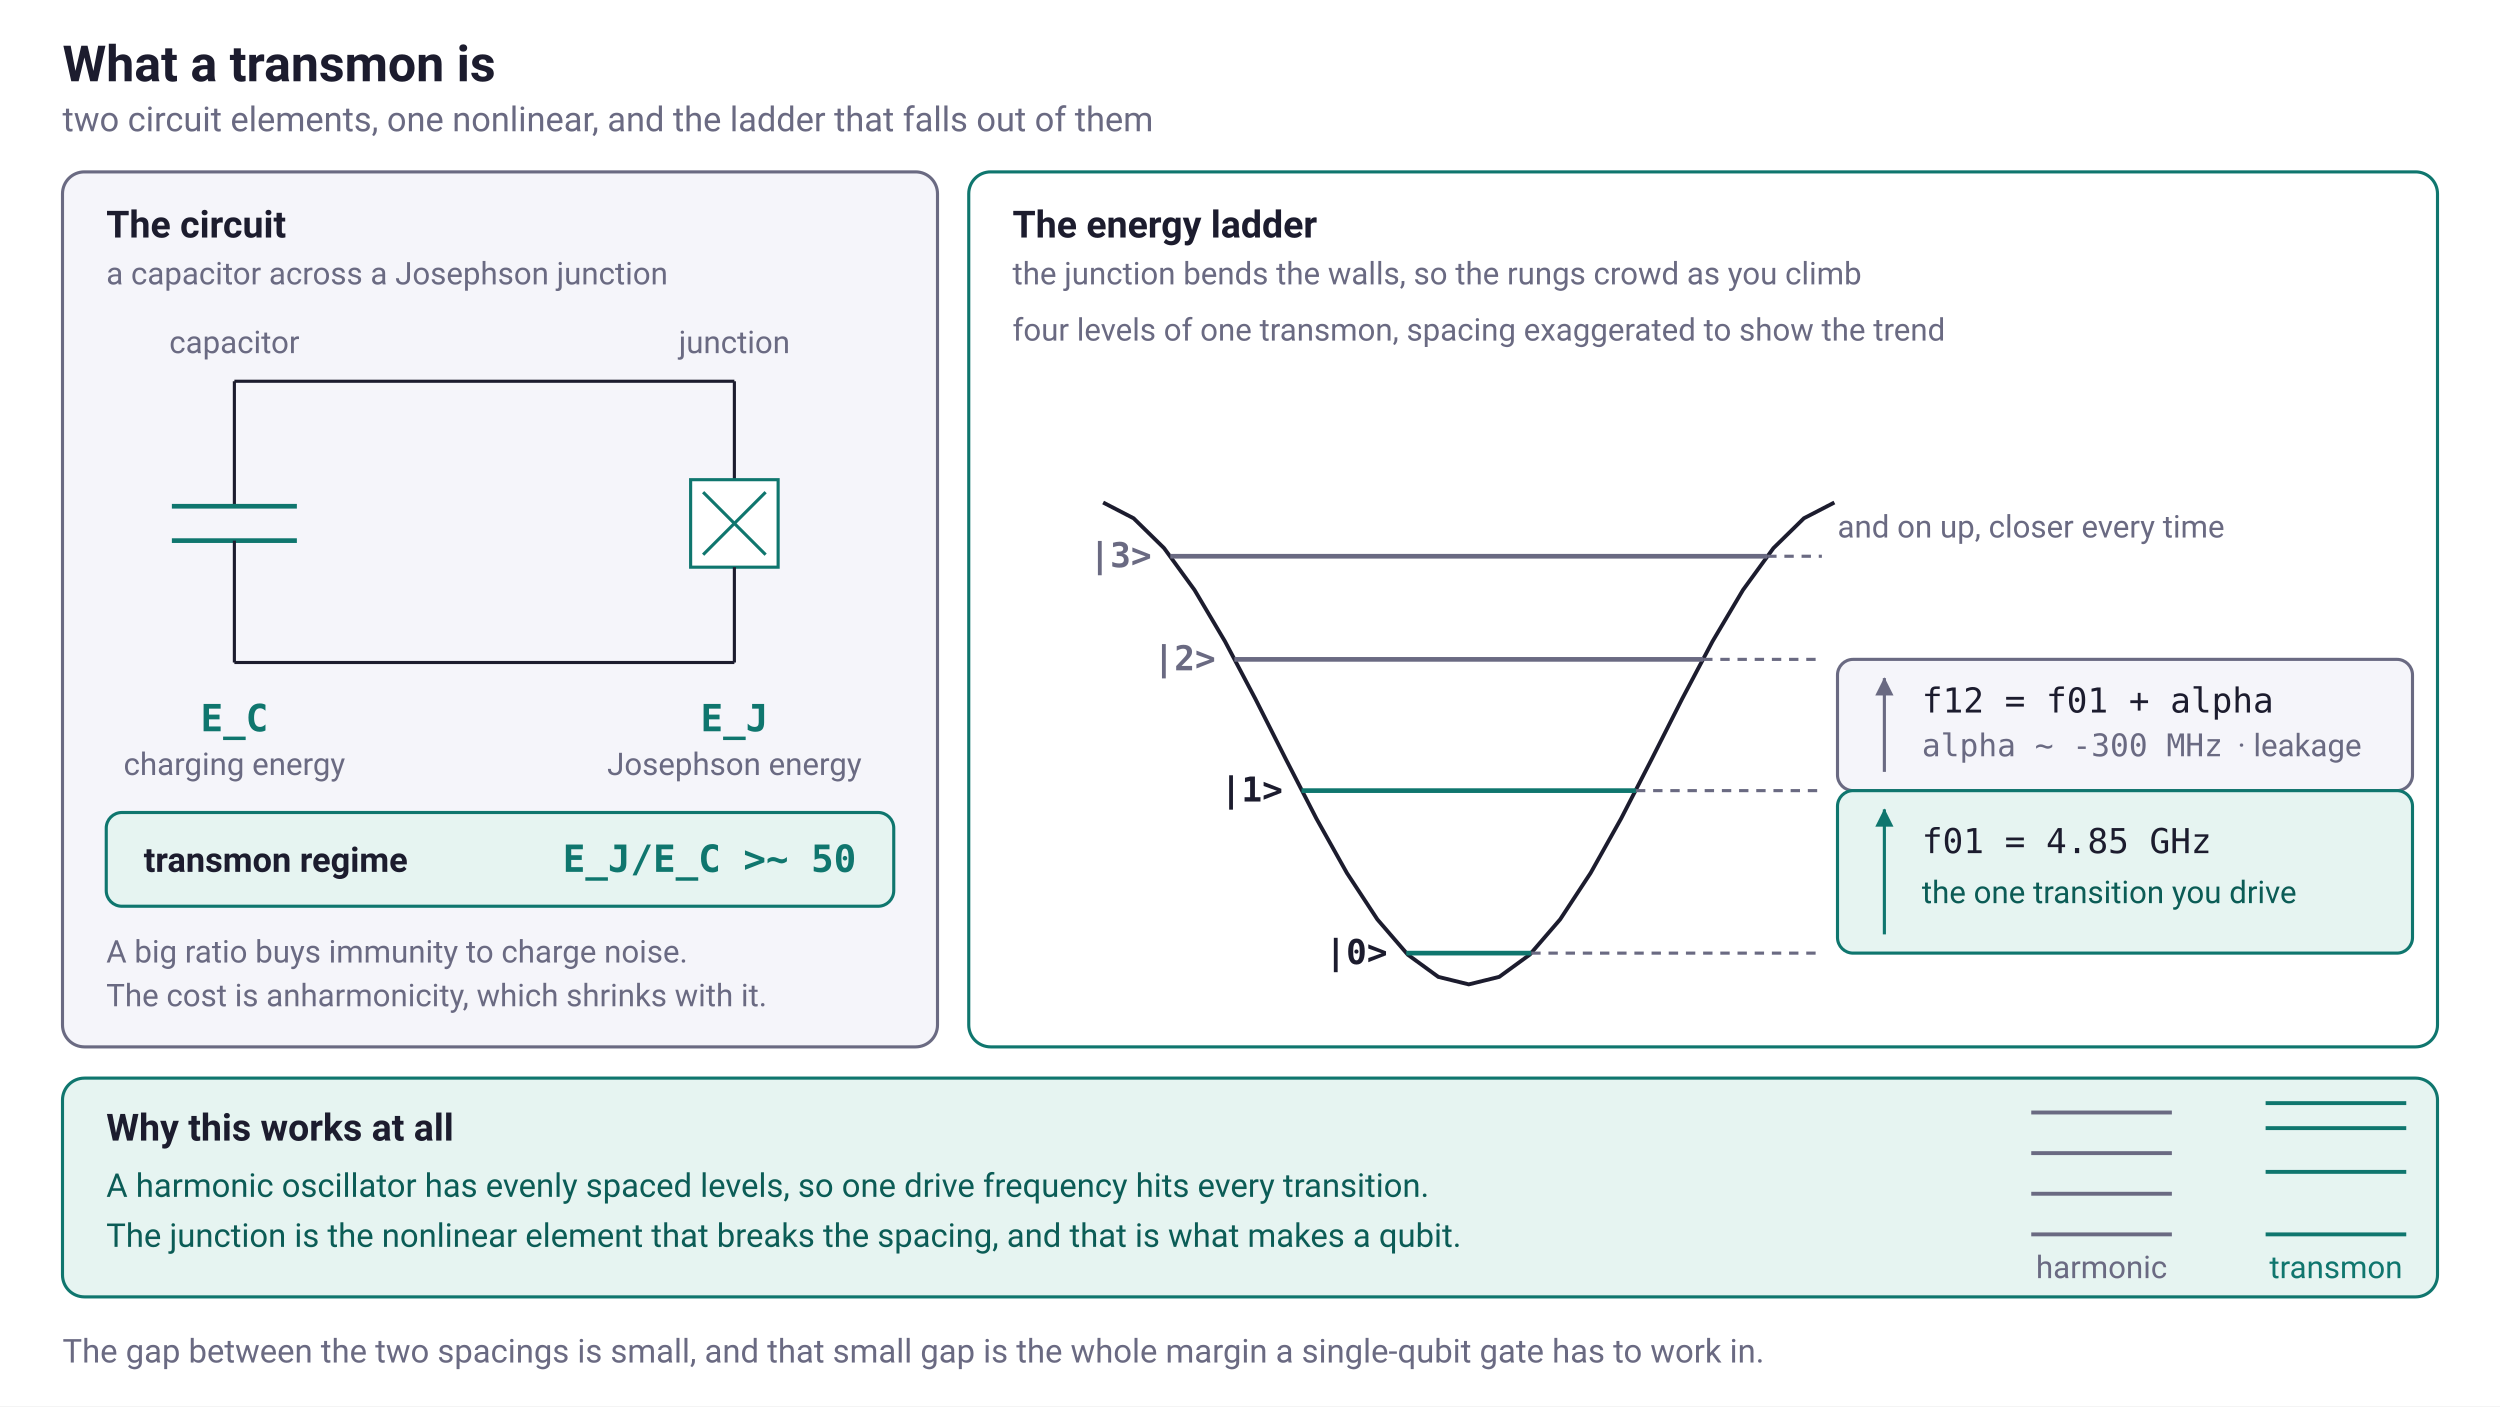
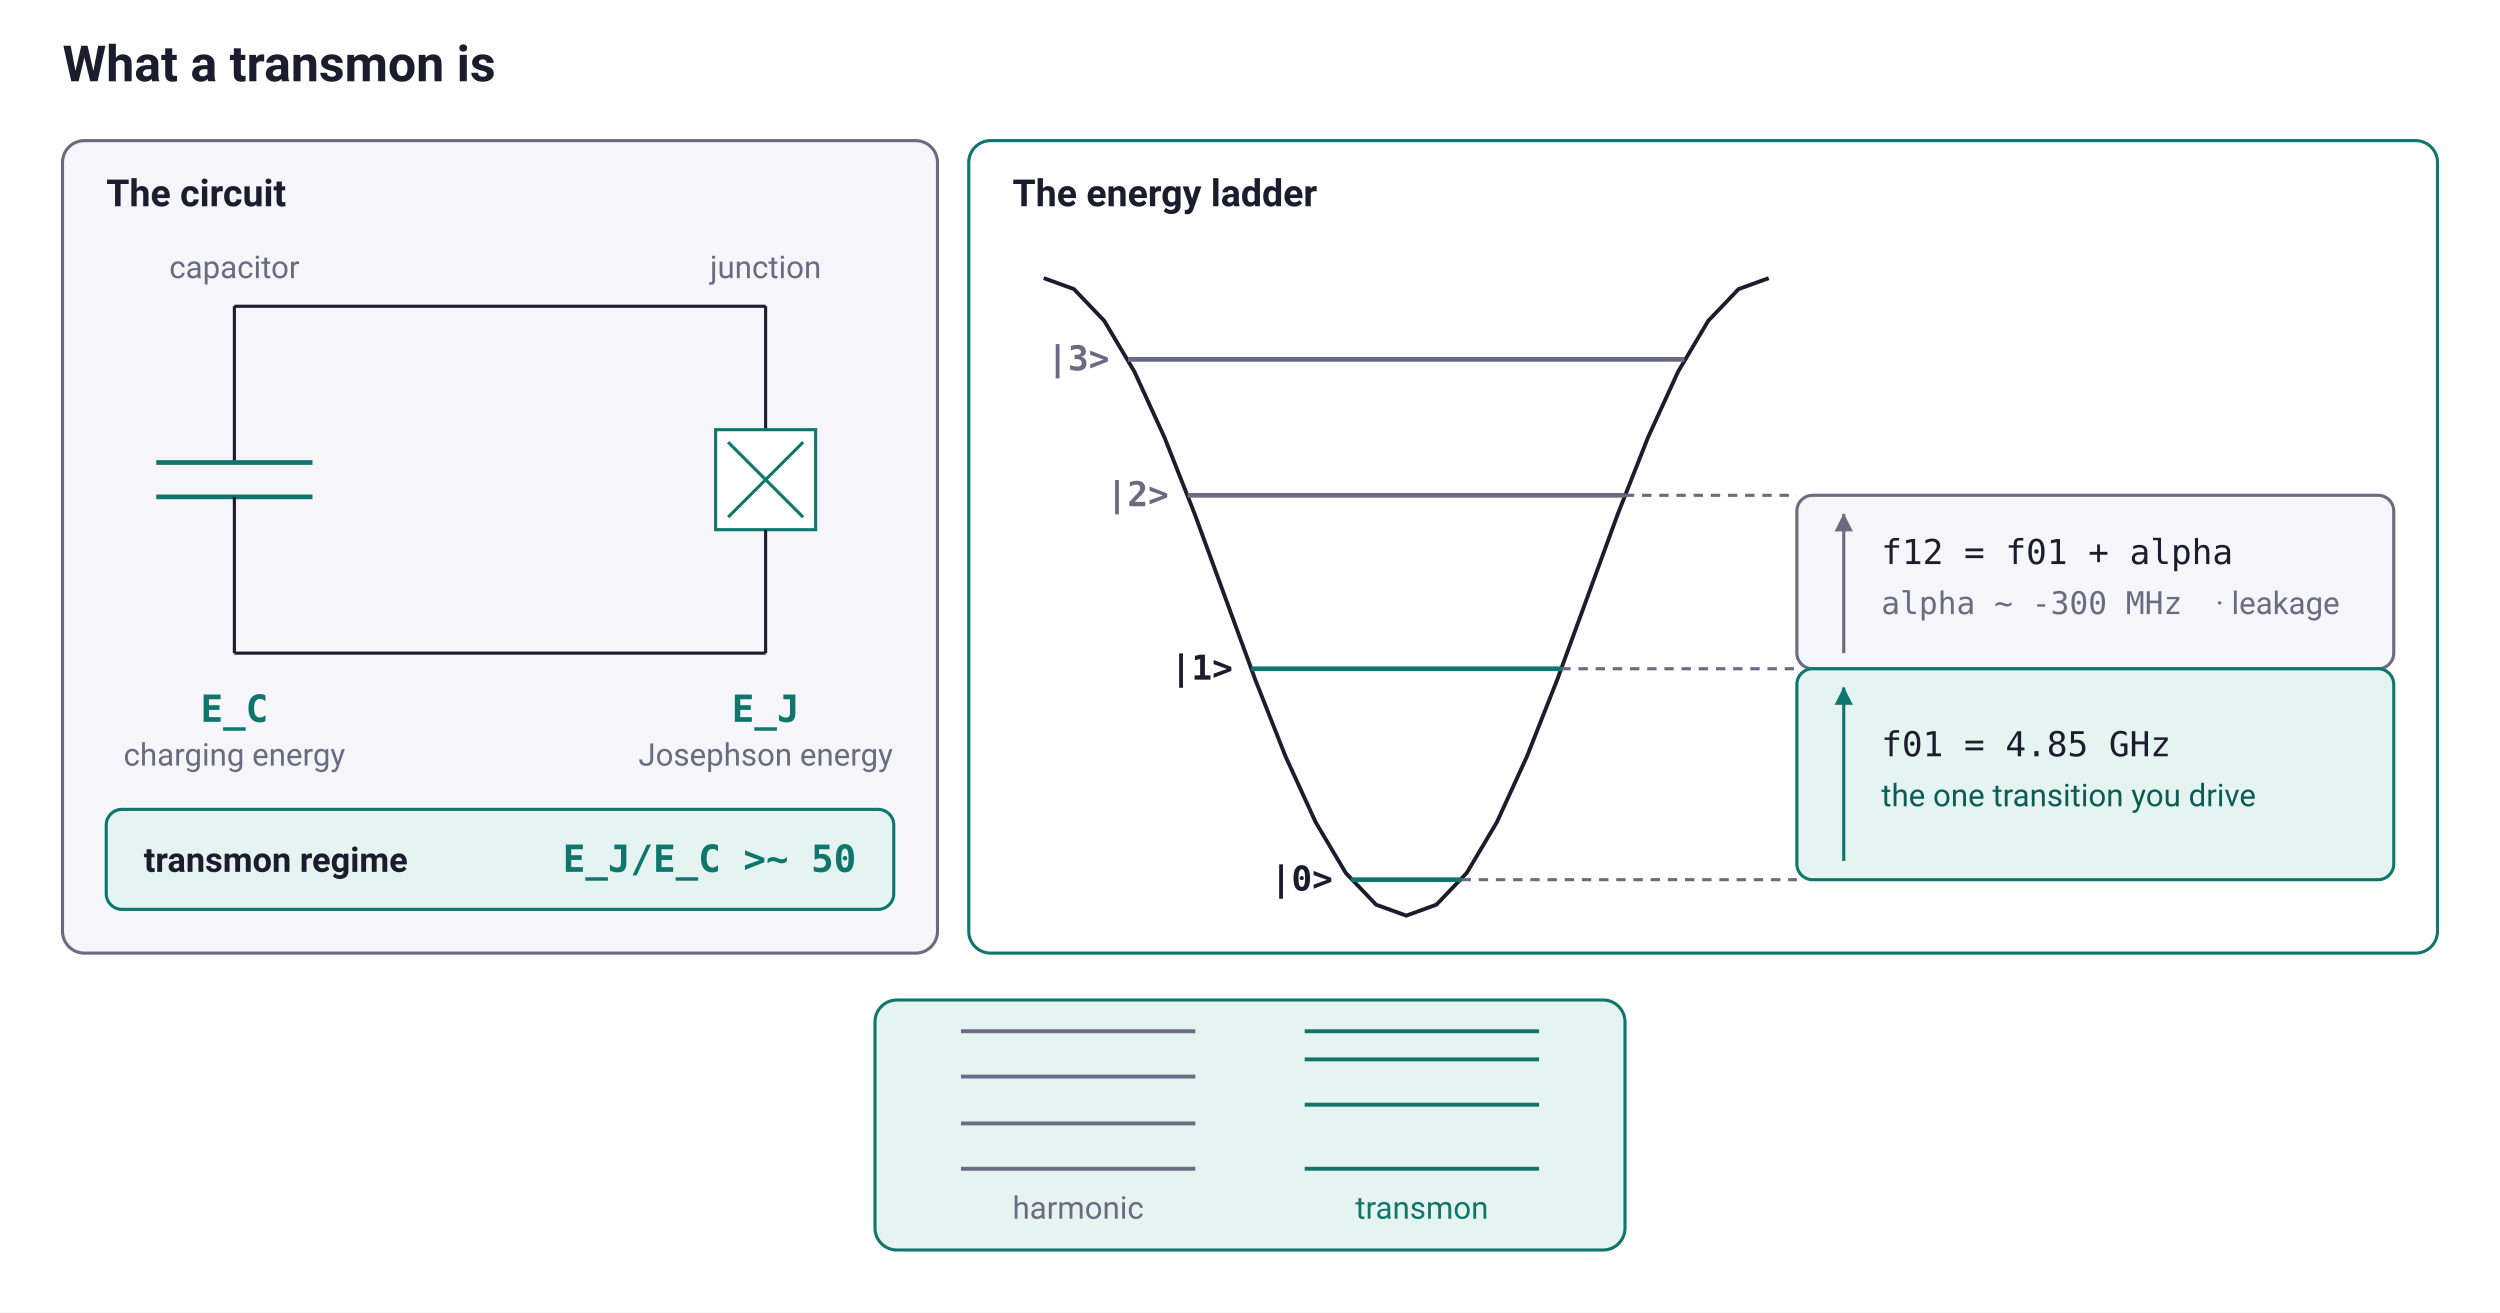
- <svg xmlns="http://www.w3.org/2000/svg" viewBox="0 0 1600 900" width="1600" height="900" role="img" font-family="-apple-system, Segoe UI, Roboto, Helvetica, Arial, sans-serif">
+ <svg xmlns="http://www.w3.org/2000/svg" viewBox="0 0 1600 840" width="1600" height="840" role="img" font-family="-apple-system, Segoe UI, Roboto, Helvetica, Arial, sans-serif">
  <defs>
    <marker id="arrow" viewBox="0 0 12 12" refX="10.5" refY="6" markerWidth="7" markerHeight="7" orient="auto">
      <path d="M1 1 L11 6 L1 11 Z" fill="#0f766e" />
    </marker>
    <marker id="arrowgrey" viewBox="0 0 12 12" refX="10.5" refY="6" markerWidth="7" markerHeight="7" orient="auto">
      <path d="M1 1 L11 6 L1 11 Z" fill="#6a6a82" />
    </marker>
  </defs>
-   <rect width="1600" height="900" fill="#ffffff" />
+   <rect width="1600" height="840" fill="#ffffff" />
  <text x="40" y="52" font-size="32" font-weight="700" fill="#1c1c2e">What a transmon is</text>
-   <text x="40" y="84" font-size="22" fill="#6a6a82">two circuit elements, one nonlinear, and the ladder that falls out of them</text>
-   <rect x="40" y="110" width="560" height="560" rx="14" fill="#f5f5fa" stroke="#6a6a82" stroke-width="2" />
-   <text x="68" y="152" font-size="24" font-weight="700" fill="#1c1c2e">The circuit</text>
-   <text x="68" y="182" font-size="20" fill="#6a6a82">a capacitor across a Josephson junction</text>
-   <text x="150" y="226" font-size="20" fill="#6a6a82" text-anchor="middle">capacitor</text>
-   <text x="470" y="226" font-size="20" fill="#6a6a82" text-anchor="middle">junction</text>
-   <line x1="150" y1="244" x2="470" y2="244" stroke="#1c1c2e" stroke-width="2" />
-   <line x1="150" y1="424" x2="470" y2="424" stroke="#1c1c2e" stroke-width="2" />
-   <line x1="150" y1="244" x2="150" y2="324" stroke="#1c1c2e" stroke-width="2" />
-   <line x1="110" y1="324" x2="190" y2="324" stroke="#0f766e" stroke-width="3" />
-   <line x1="110" y1="346" x2="190" y2="346" stroke="#0f766e" stroke-width="3" />
-   <line x1="150" y1="346" x2="150" y2="424" stroke="#1c1c2e" stroke-width="2" />
-   <line x1="470" y1="244" x2="470" y2="307" stroke="#1c1c2e" stroke-width="2" />
-   <rect x="442" y="307" width="56" height="56" fill="#ffffff" stroke="#0f766e" stroke-width="2" />
-   <line x1="450" y1="315" x2="490" y2="355" stroke="#0f766e" stroke-width="2" />
-   <line x1="490" y1="315" x2="450" y2="355" stroke="#0f766e" stroke-width="2" />
-   <line x1="470" y1="363" x2="470" y2="424" stroke="#1c1c2e" stroke-width="2" />
-   <text x="150" y="468" font-size="24" font-weight="700" fill="#0f766e" text-anchor="middle" font-family="ui-monospace, SFMono-Regular, Menlo, Consolas, monospace">E_C</text>
-   <text x="150" y="496" font-size="20" fill="#6a6a82" text-anchor="middle">charging energy</text>
-   <text x="470" y="468" font-size="24" font-weight="700" fill="#0f766e" text-anchor="middle" font-family="ui-monospace, SFMono-Regular, Menlo, Consolas, monospace">E_J</text>
-   <text x="470" y="496" font-size="20" fill="#6a6a82" text-anchor="middle">Josephson energy</text>
-   <rect x="68" y="520" width="504" height="60" rx="10" fill="#e6f4f1" stroke="#0f766e" stroke-width="2" />
+   <rect x="40" y="90" width="560" height="520" rx="14" fill="#f5f5fa" stroke="#6a6a82" stroke-width="2" />
+   <text x="68" y="132" font-size="24" font-weight="700" fill="#1c1c2e">The circuit</text>
+   <text x="150" y="178" font-size="20" fill="#6a6a82" text-anchor="middle">capacitor</text>
+   <text x="490" y="178" font-size="20" fill="#6a6a82" text-anchor="middle">junction</text>
+   <line x1="150" y1="196" x2="490" y2="196" stroke="#1c1c2e" stroke-width="2" />
+   <line x1="150" y1="418" x2="490" y2="418" stroke="#1c1c2e" stroke-width="2" />
+   <line x1="150" y1="196" x2="150" y2="296" stroke="#1c1c2e" stroke-width="2" />
+   <line x1="100" y1="296" x2="200" y2="296" stroke="#0f766e" stroke-width="3" />
+   <line x1="100" y1="318" x2="200" y2="318" stroke="#0f766e" stroke-width="3" />
+   <line x1="150" y1="318" x2="150" y2="418" stroke="#1c1c2e" stroke-width="2" />
+   <line x1="490" y1="196" x2="490" y2="275" stroke="#1c1c2e" stroke-width="2" />
+   <rect x="458" y="275" width="64" height="64" fill="#ffffff" stroke="#0f766e" stroke-width="2" />
+   <line x1="466" y1="283" x2="514" y2="331" stroke="#0f766e" stroke-width="2" />
+   <line x1="514" y1="283" x2="466" y2="331" stroke="#0f766e" stroke-width="2" />
+   <line x1="490" y1="339" x2="490" y2="418" stroke="#1c1c2e" stroke-width="2" />
+   <text x="150" y="462" font-size="24" font-weight="700" fill="#0f766e" text-anchor="middle" font-family="ui-monospace, SFMono-Regular, Menlo, Consolas, monospace">E_C</text>
+   <text x="150" y="490" font-size="20" fill="#6a6a82" text-anchor="middle">charging energy</text>
+   <text x="490" y="462" font-size="24" font-weight="700" fill="#0f766e" text-anchor="middle" font-family="ui-monospace, SFMono-Regular, Menlo, Consolas, monospace">E_J</text>
+   <text x="490" y="490" font-size="20" fill="#6a6a82" text-anchor="middle">Josephson energy</text>
+   <rect x="68" y="518" width="504" height="64" rx="10" fill="#e6f4f1" stroke="#0f766e" stroke-width="2" />
  <text x="92" y="558" font-size="22" font-weight="700" fill="#1c1c2e">transmon regime</text>
  <text x="548" y="558" font-size="24" font-weight="700" fill="#0f766e" text-anchor="end" font-family="ui-monospace, SFMono-Regular, Menlo, Consolas, monospace">E_J/E_C &gt;~ 50</text>
-   <text x="68" y="616" font-size="20" fill="#6a6a82">A big ratio buys immunity to charge noise.</text>
-   <text x="68" y="644" font-size="20" fill="#6a6a82">The cost is anharmonicity, which shrinks with it.</text>
-   <rect x="620" y="110" width="940" height="560" rx="14" fill="#ffffff" stroke="#0f766e" stroke-width="2" />
-   <text x="648" y="152" font-size="24" font-weight="700" fill="#1c1c2e">The energy ladder</text>
-   <text x="648" y="182" font-size="20" fill="#6a6a82">the junction bends the walls, so the rungs crowd as you climb</text>
-   <text x="648" y="218" font-size="20" fill="#6a6a82">four levels of one transmon, spacing exaggerated to show the trend</text>
-   <polyline fill="none" stroke="#1c1c2e" stroke-width="2.5" points="             706,321.6 725.5,331.7 745,350.8 764.5,377.6 784,410.5 803.5,447.4 823,486 842.5,523.9             862,558.7 881.5,588.4 901,611 920.5,625.2 940,630 959.5,625.2 979,611 998.5,588.4             1018,558.7 1037.5,523.9 1057,486 1076.5,447.4 1096,410.5 1115.5,377.6 1135,350.8 1154.5,331.7             1174,321.6" />
-   <line x1="900" y1="610" x2="980" y2="610" stroke="#0f766e" stroke-width="3" />
-   <line x1="833" y1="506" x2="1047" y2="506" stroke="#0f766e" stroke-width="3" />
-   <line x1="790" y1="422" x2="1090" y2="422" stroke="#6a6a82" stroke-width="3" />
-   <line x1="749" y1="356" x2="1131" y2="356" stroke="#6a6a82" stroke-width="3" />
-   <text x="888" y="617" font-size="22" font-weight="700" fill="#1c1c2e" text-anchor="end" font-family="ui-monospace, SFMono-Regular, Menlo, Consolas, monospace">|0&gt;</text>
-   <text x="821" y="513" font-size="22" font-weight="700" fill="#1c1c2e" text-anchor="end" font-family="ui-monospace, SFMono-Regular, Menlo, Consolas, monospace">|1&gt;</text>
-   <text x="778" y="429" font-size="22" font-weight="700" fill="#6a6a82" text-anchor="end" font-family="ui-monospace, SFMono-Regular, Menlo, Consolas, monospace">|2&gt;</text>
-   <text x="737" y="363" font-size="22" font-weight="700" fill="#6a6a82" text-anchor="end" font-family="ui-monospace, SFMono-Regular, Menlo, Consolas, monospace">|3&gt;</text>
-   <line x1="980" y1="610" x2="1166" y2="610" stroke="#6a6a82" stroke-width="2" stroke-dasharray="6 5" />
-   <line x1="1047" y1="506" x2="1166" y2="506" stroke="#6a6a82" stroke-width="2" stroke-dasharray="6 5" />
-   <line x1="1090" y1="422" x2="1166" y2="422" stroke="#6a6a82" stroke-width="2" stroke-dasharray="6 5" />
-   <line x1="1131" y1="356" x2="1166" y2="356" stroke="#6a6a82" stroke-width="2" stroke-dasharray="6 5" />
-   <text x="1176" y="344" font-size="20" fill="#6a6a82">and on up, closer every time</text>
-   <rect x="1176" y="422" width="368" height="84" rx="10" fill="#f5f5fa" stroke="#6a6a82" stroke-width="2" />
-   <line x1="1206" y1="494" x2="1206" y2="434" stroke="#6a6a82" stroke-width="2" marker-end="url(#arrowgrey)" />
-   <text x="1230" y="456" font-size="22" fill="#1c1c2e" font-family="ui-monospace, SFMono-Regular, Menlo, Consolas, monospace">f12 = f01 + alpha</text>
-   <text x="1230" y="484" font-size="20" fill="#6a6a82" font-family="ui-monospace, SFMono-Regular, Menlo, Consolas, monospace">alpha ~ -300 MHz</text>
-   <text x="1432" y="484" font-size="20" fill="#6a6a82">· leakage</text>
-   <rect x="1176" y="506" width="368" height="104" rx="10" fill="#e6f4f1" stroke="#0f766e" stroke-width="2" />
-   <line x1="1206" y1="598" x2="1206" y2="518" stroke="#0f766e" stroke-width="2" marker-end="url(#arrow)" />
-   <text x="1230" y="546" font-size="22" fill="#1c1c2e" font-family="ui-monospace, SFMono-Regular, Menlo, Consolas, monospace">f01 = 4.85 GHz</text>
-   <text x="1230" y="578" font-size="20" fill="#0b5c56">the one transition you drive</text>
-   <rect x="40" y="690" width="1520" height="140" rx="14" fill="#e6f4f1" stroke="#0f766e" stroke-width="2" />
-   <text x="68" y="730" font-size="24" font-weight="700" fill="#1c1c2e">Why this works at all</text>
-   <text x="68" y="766" font-size="21" fill="#0b5c56">A harmonic oscillator has evenly spaced levels, so one drive frequency hits every transition.</text>
-   <text x="68" y="798" font-size="21" fill="#0b5c56">The junction is the nonlinear element that breaks the spacing, and that is what makes a qubit.</text>
-   <line x1="1300" y1="790" x2="1390" y2="790" stroke="#6a6a82" stroke-width="2.5" />
-   <line x1="1300" y1="764" x2="1390" y2="764" stroke="#6a6a82" stroke-width="2.5" />
-   <line x1="1300" y1="738" x2="1390" y2="738" stroke="#6a6a82" stroke-width="2.5" />
-   <line x1="1300" y1="712" x2="1390" y2="712" stroke="#6a6a82" stroke-width="2.5" />
-   <text x="1345" y="818" font-size="20" fill="#6a6a82" text-anchor="middle">harmonic</text>
-   <line x1="1450" y1="790" x2="1540" y2="790" stroke="#0f766e" stroke-width="2.5" />
-   <line x1="1450" y1="750" x2="1540" y2="750" stroke="#0f766e" stroke-width="2.5" />
-   <line x1="1450" y1="722" x2="1540" y2="722" stroke="#0f766e" stroke-width="2.5" />
-   <line x1="1450" y1="706" x2="1540" y2="706" stroke="#0f766e" stroke-width="2.5" />
-   <text x="1495" y="818" font-size="20" fill="#0f766e" text-anchor="middle">transmon</text>
-   <text x="40" y="872" font-size="21" fill="#6a6a82">The gap between the two spacings is small, and that small gap is the whole margin a single-qubit gate has to work in.</text>
+   <rect x="620" y="90" width="940" height="520" rx="14" fill="#ffffff" stroke="#0f766e" stroke-width="2" />
+   <text x="648" y="132" font-size="24" font-weight="700" fill="#1c1c2e">The energy ladder</text>
+   <polyline fill="none" stroke="#1c1c2e" stroke-width="2.5" points="             668.0,178.0 687.3,185.0 706.7,205.3 726.0,237.8 745.3,280.0 764.7,329.2 784.0,382.0             803.3,434.8 822.7,484.0 842.0,526.2 861.3,558.7 880.7,579.0 900.0,586.0 919.3,579.0             938.7,558.7 958.0,526.2 977.3,484.0 996.7,434.8 1016.0,382.0 1035.3,329.2 1054.7,280.0             1074.0,237.8 1093.3,205.3 1112.7,185.0 1132.0,178.0" />
+   <line x1="864.6" y1="563" x2="935.4" y2="563" stroke="#0f766e" stroke-width="3" />
+   <line x1="800.8" y1="428" x2="999.2" y2="428" stroke="#0f766e" stroke-width="3" />
+   <line x1="760.1" y1="317" x2="1039.9" y2="317" stroke="#6a6a82" stroke-width="3" />
+   <line x1="721.9" y1="230" x2="1078.1" y2="230" stroke="#6a6a82" stroke-width="3" />
+   <text x="853" y="570" font-size="22" font-weight="700" fill="#1c1c2e" text-anchor="end" font-family="ui-monospace, SFMono-Regular, Menlo, Consolas, monospace">|0&gt;</text>
+   <text x="789" y="435" font-size="22" font-weight="700" fill="#1c1c2e" text-anchor="end" font-family="ui-monospace, SFMono-Regular, Menlo, Consolas, monospace">|1&gt;</text>
+   <text x="748" y="324" font-size="22" font-weight="700" fill="#6a6a82" text-anchor="end" font-family="ui-monospace, SFMono-Regular, Menlo, Consolas, monospace">|2&gt;</text>
+   <text x="710" y="237" font-size="22" font-weight="700" fill="#6a6a82" text-anchor="end" font-family="ui-monospace, SFMono-Regular, Menlo, Consolas, monospace">|3&gt;</text>
+   <line x1="935.4" y1="563" x2="1150" y2="563" stroke="#6a6a82" stroke-width="2" stroke-dasharray="6 5" />
+   <line x1="999.2" y1="428" x2="1150" y2="428" stroke="#6a6a82" stroke-width="2" stroke-dasharray="6 5" />
+   <line x1="1039.9" y1="317" x2="1150" y2="317" stroke="#6a6a82" stroke-width="2" stroke-dasharray="6 5" />
+   <rect x="1150" y="317" width="382" height="111" rx="10" fill="#f5f5fa" stroke="#6a6a82" stroke-width="2" />
+   <line x1="1180" y1="418" x2="1180" y2="329" stroke="#6a6a82" stroke-width="2" marker-end="url(#arrowgrey)" />
+   <text x="1204" y="361" font-size="22" fill="#1c1c2e" font-family="ui-monospace, SFMono-Regular, Menlo, Consolas, monospace">f12 = f01 + alpha</text>
+   <text x="1204" y="393" font-size="20" fill="#6a6a82" font-family="ui-monospace, SFMono-Regular, Menlo, Consolas, monospace">alpha ~ -300 MHz</text>
+   <text x="1418" y="393" font-size="20" fill="#6a6a82">· leakage</text>
+   <rect x="1150" y="428" width="382" height="135" rx="10" fill="#e6f4f1" stroke="#0f766e" stroke-width="2" />
+   <line x1="1180" y1="551" x2="1180" y2="440" stroke="#0f766e" stroke-width="2" marker-end="url(#arrow)" />
+   <text x="1204" y="484" font-size="22" fill="#1c1c2e" font-family="ui-monospace, SFMono-Regular, Menlo, Consolas, monospace">f01 = 4.85 GHz</text>
+   <text x="1204" y="516" font-size="20" fill="#0b5c56">the one transition you drive</text>
+   <rect x="560" y="640" width="480" height="160" rx="14" fill="#e6f4f1" stroke="#0f766e" stroke-width="2" />
+   <line x1="615" y1="748" x2="765" y2="748" stroke="#6a6a82" stroke-width="2.5" />
+   <line x1="615" y1="719" x2="765" y2="719" stroke="#6a6a82" stroke-width="2.5" />
+   <line x1="615" y1="689" x2="765" y2="689" stroke="#6a6a82" stroke-width="2.5" />
+   <line x1="615" y1="660" x2="765" y2="660" stroke="#6a6a82" stroke-width="2.5" />
+   <text x="690" y="780" font-size="20" fill="#6a6a82" text-anchor="middle">harmonic</text>
+   <line x1="835" y1="748" x2="985" y2="748" stroke="#0f766e" stroke-width="2.5" />
+   <line x1="835" y1="707" x2="985" y2="707" stroke="#0f766e" stroke-width="2.5" />
+   <line x1="835" y1="678" x2="985" y2="678" stroke="#0f766e" stroke-width="2.5" />
+   <line x1="835" y1="660" x2="985" y2="660" stroke="#0f766e" stroke-width="2.5" />
+   <text x="910" y="780" font-size="20" fill="#0f766e" text-anchor="middle">transmon</text>
</svg>
